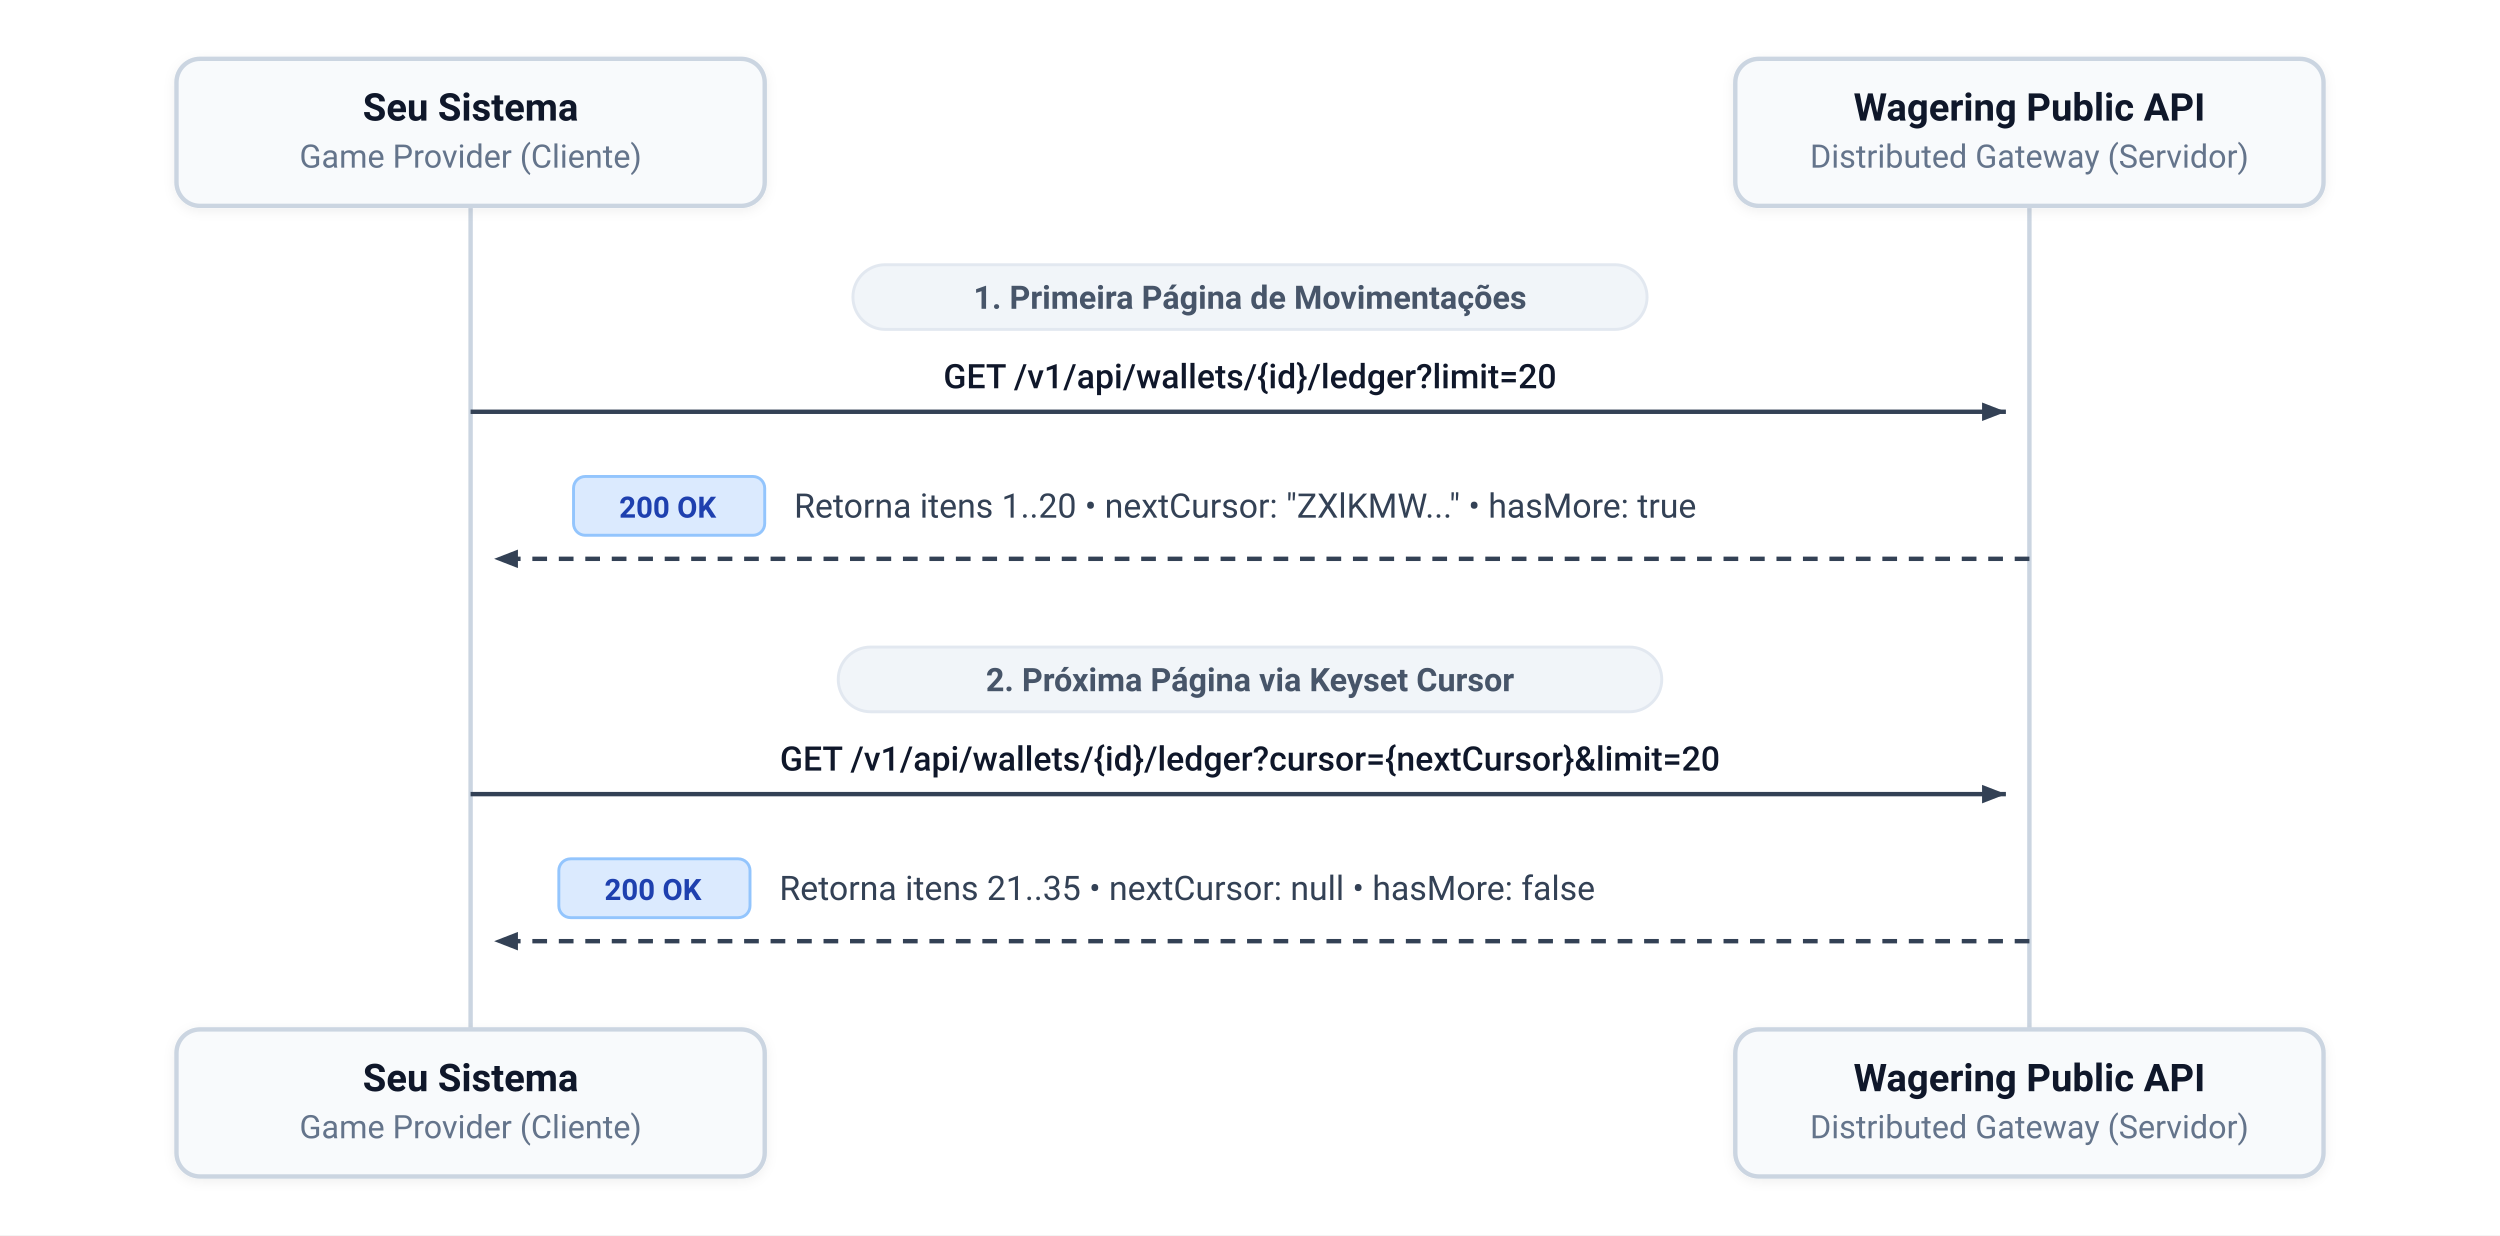
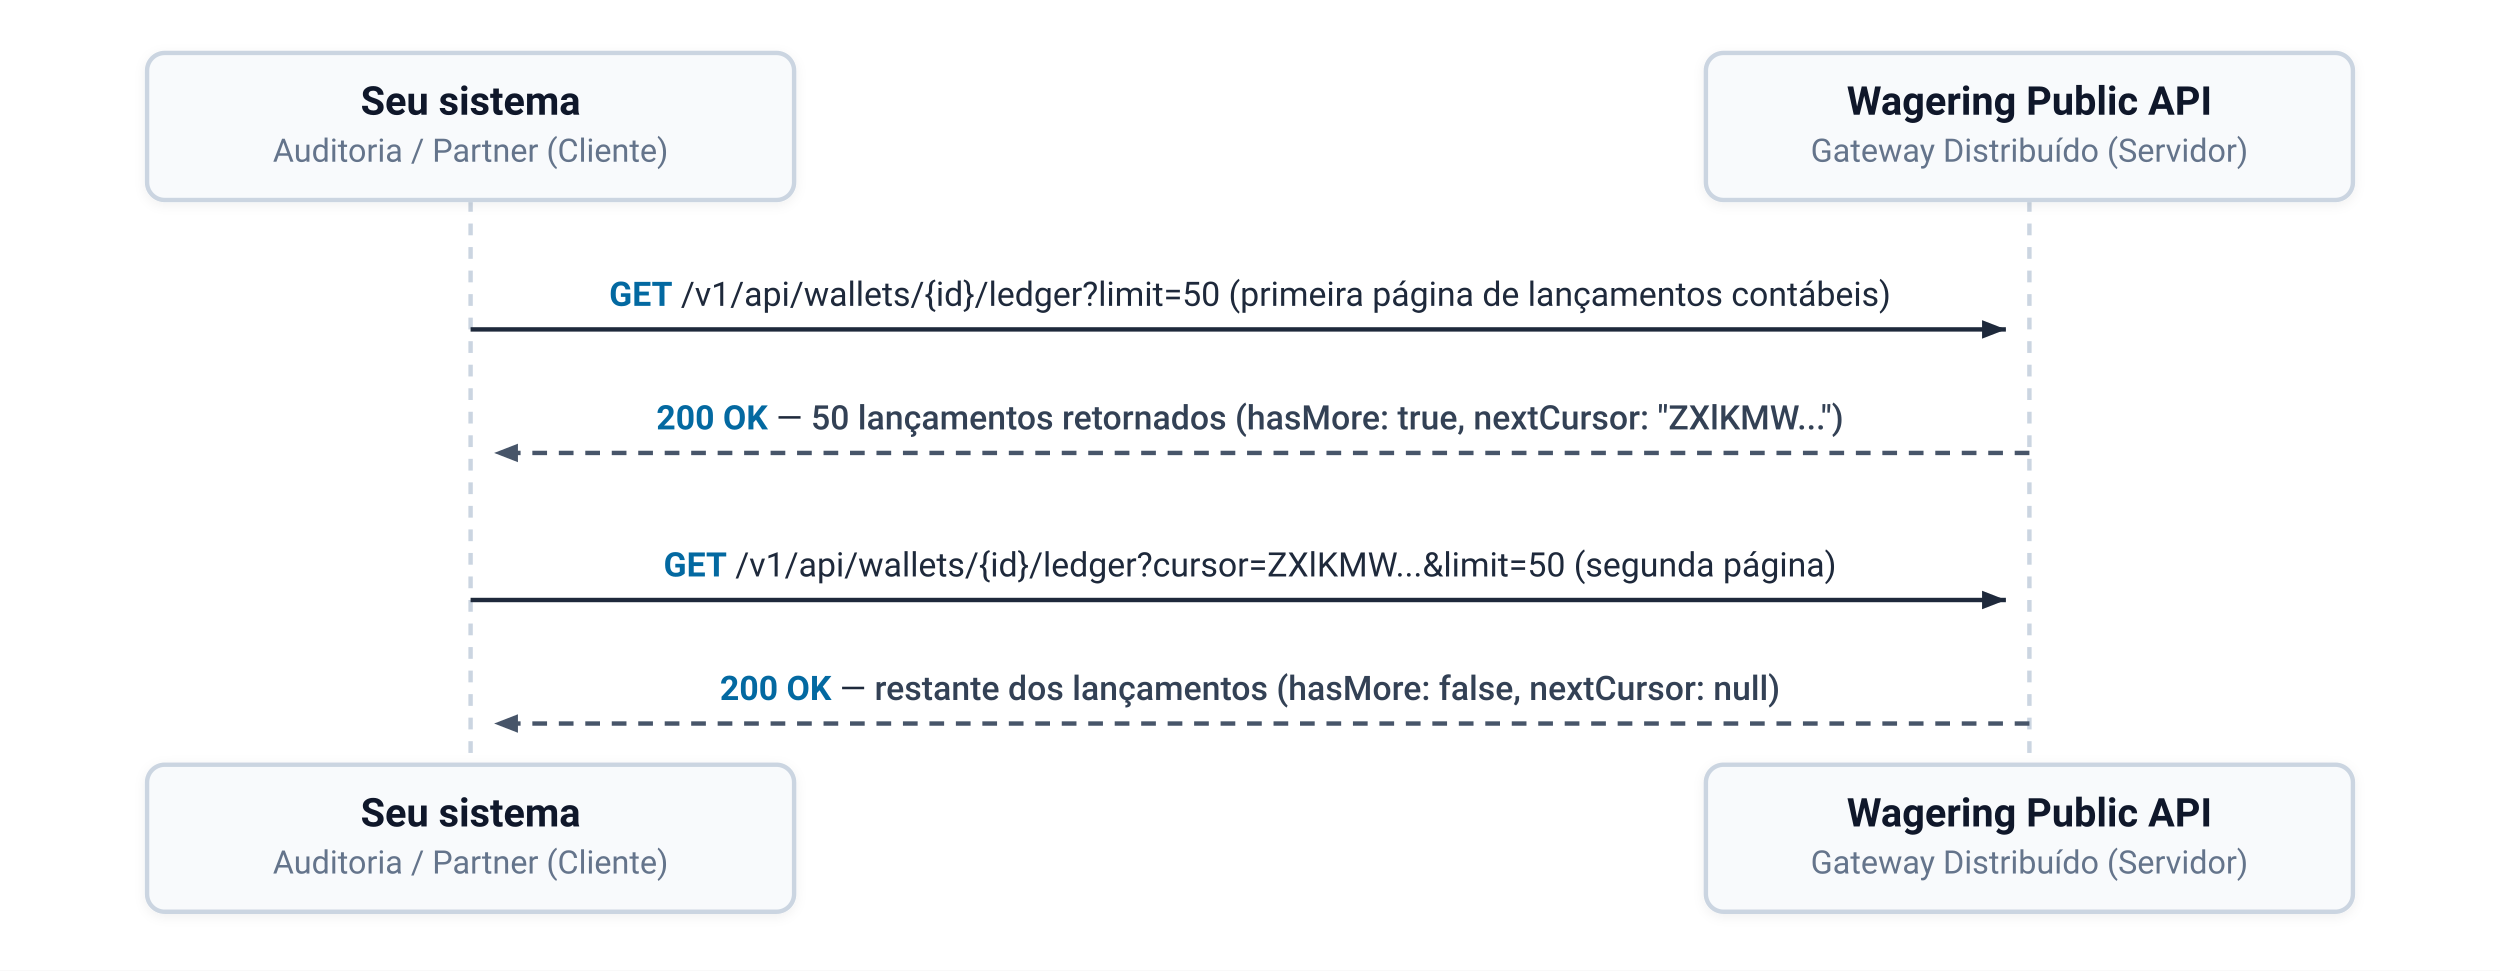
- <svg xmlns="http://www.w3.org/2000/svg" viewBox="0 0 850 420" width="100%" height="100%">
+ <svg xmlns="http://www.w3.org/2000/svg" viewBox="0 0 850 330" width="100%" height="100%">
  <defs>
    <marker id="wf-req-arrow" viewBox="0 0 10 10" refX="9" refY="5" markerWidth="6" markerHeight="6" orient="auto-start-reverse">
-       <path d="M 0 1.5 L 9 5 L 0 8.5 z" fill="#334155" />
+       <path d="M 0 1.5 L 9 5 L 0 8.5 z" fill="#1E293B" />
    </marker>
    <marker id="wf-resp-arrow" viewBox="0 0 10 10" refX="9" refY="5" markerWidth="6" markerHeight="6" orient="auto-start-reverse">
-       <path d="M 0 1.5 L 9 5 L 0 8.5 z" fill="#334155" />
+       <path d="M 0 1.5 L 9 5 L 0 8.5 z" fill="#475569" />
    </marker>
-     <filter id="card-shadow" x="-4%" y="-8%" width="108%" height="124%" filterUnits="userSpaceOnUse">
-       <feDropShadow dx="0" dy="1" stdDeviation="2" flood-color="#0f172a" flood-opacity="0.06" />
+     <filter id="actor-shadow" x="-5%" y="-10%" width="110%" height="125%" filterUnits="userSpaceOnUse">
+       <feDropShadow dx="0" dy="1" stdDeviation="2" flood-color="#0F172A" flood-opacity="0.06" />
    </filter>
  </defs>
  <style>
-     .actor-card { fill: #f8fafc; stroke: #cbd5e1; stroke-width: 1.5; rx: 8; ry: 8; filter: url(#card-shadow); }
-     .actor-title { font-family: -apple-system, BlinkMacSystemFont, "Segoe UI", Roboto, Helvetica, Arial, sans-serif; font-size: 13px; font-weight: 600; fill: #0f172a; text-anchor: middle; }
-     .actor-sub { font-family: -apple-system, BlinkMacSystemFont, "Segoe UI", Roboto, Helvetica, Arial, sans-serif; font-size: 11px; font-weight: 400; fill: #64748b; text-anchor: middle; }
-     .lifeline { stroke: #cbd5e1; stroke-width: 1.5; }
+     .actor-box { fill: #F8FAFC; stroke: #CBD5E1; stroke-width: 1.5; rx: 6; ry: 6; filter: url(#actor-shadow); }
+     .actor-title { font-family: -apple-system, BlinkMacSystemFont, "Segoe UI", Roboto, "Helvetica Neue", Arial, sans-serif; font-size: 13.5px; font-weight: 600; fill: #0F172A; text-anchor: middle; }
+     .actor-sub { font-family: -apple-system, BlinkMacSystemFont, "Segoe UI", Roboto, "Helvetica Neue", Arial, sans-serif; font-size: 11px; font-weight: 400; fill: #64748B; text-anchor: middle; }
+     .lifeline { stroke: #CBD5E1; stroke-width: 1.5; stroke-dasharray: 4 4; }
    
-     .divider-pill { fill: #f1f5f9; stroke: #e2e8f0; stroke-width: 1; rx: 11; ry: 11; }
-     .divider-text { font-family: -apple-system, BlinkMacSystemFont, "Segoe UI", Roboto, Helvetica, Arial, sans-serif; font-size: 11px; font-weight: 600; fill: #475569; text-anchor: middle; }
+     .req-line { stroke: #1E293B; stroke-width: 1.5; }
+     .resp-line { stroke: #475569; stroke-width: 1.5; stroke-dasharray: 5 4; }
    
-     .req-line { stroke: #334155; stroke-width: 1.5; }
-     .resp-line { stroke: #334155; stroke-width: 1.5; stroke-dasharray: 5 4; }
-     
-     .req-text { font-family: -apple-system, BlinkMacSystemFont, "Segoe UI", Roboto, Helvetica, Arial, sans-serif; font-size: 11.5px; font-weight: 500; fill: #0f172a; text-anchor: middle; }
-     .resp-text { font-family: -apple-system, BlinkMacSystemFont, "Segoe UI", Roboto, Helvetica, Arial, sans-serif; font-size: 11.5px; font-weight: 400; fill: #334155; }
-     
-     .badge-200 { fill: #dbeafe; stroke: #93c5fd; stroke-width: 1; rx: 4; ry: 4; }
-     .badge-200-txt { font-family: -apple-system, BlinkMacSystemFont, "Segoe UI", Roboto, Helvetica, Arial, sans-serif; font-size: 10px; font-weight: 700; fill: #1e40af; text-anchor: middle; }
+     .msg-text { font-family: -apple-system, BlinkMacSystemFont, "Segoe UI", Roboto, "Helvetica Neue", Arial, sans-serif; font-size: 11.5px; fill: #1E293B; text-anchor: middle; }
+     .verb-get { font-weight: 700; fill: #0369A1; }
+     .status-200 { font-weight: 700; fill: #0369A1; }
+     .status-text { font-weight: 500; fill: #334155; }
  </style>
-   <rect width="850" height="420" fill="#ffffff" />
-   <line x1="160" y1="70" x2="160" y2="350" class="lifeline" />
-   <line x1="690" y1="70" x2="690" y2="350" class="lifeline" />
+   <rect width="850" height="330" fill="#FFFFFF" />
+   <line x1="160" y1="68" x2="160" y2="260" class="lifeline" />
+   <line x1="690" y1="68" x2="690" y2="260" class="lifeline" />
  <g>
-     <rect x="60" y="20" width="200" height="50" class="actor-card" />
-     <text x="160" y="41" class="actor-title">Seu Sistema</text>
-     <text x="160" y="57" class="actor-sub">Game Provider (Cliente)</text>
-     <rect x="590" y="20" width="200" height="50" class="actor-card" />
-     <text x="690" y="41" class="actor-title">Wagering Public API</text>
-     <text x="690" y="57" class="actor-sub">Distributed Gateway (Servidor)</text>
+     <rect x="50" y="18" width="220" height="50" class="actor-box" />
+     <text x="160" y="39" class="actor-title">Seu sistema</text>
+     <text x="160" y="55" class="actor-sub">Auditoria / Partner (Cliente)</text>
+     <rect x="580" y="18" width="220" height="50" class="actor-box" />
+     <text x="690" y="39" class="actor-title">Wagering Public API</text>
+     <text x="690" y="55" class="actor-sub">Gateway Distribuído (Servidor)</text>
  </g>
-   <rect x="290" y="90" width="270" height="22" class="divider-pill" />
-   <text x="425" y="105" class="divider-text">1. Primeira Página de Movimentações</text>
-   <text x="425" y="132" class="req-text">GET /v1/api/wallets/{id}/ledger?limit=20</text>
-   <line x1="160" y1="140" x2="682" y2="140" class="req-line" marker-end="url(#wf-req-arrow)" />
-   <g transform="translate(195, 162)">
-     <rect x="0" y="0" width="65" height="20" class="badge-200" />
-     <text x="32" y="14" class="badge-200-txt">200 OK</text>
-     <text x="75" y="14" class="resp-text">Retorna itens 1..20 • nextCursor: "ZXlKMW..." • hasMore: true</text>
-   </g>
-   <line x1="690" y1="190" x2="168" y2="190" class="resp-line" marker-end="url(#wf-resp-arrow)" />
-   <rect x="285" y="220" width="280" height="22" class="divider-pill" />
-   <text x="425" y="235" class="divider-text">2. Próxima Página via Keyset Cursor</text>
-   <text x="425" y="262" class="req-text">GET /v1/api/wallets/{id}/ledger?cursor={nextCursor}&amp;limit=20</text>
-   <line x1="160" y1="270" x2="682" y2="270" class="req-line" marker-end="url(#wf-req-arrow)" />
-   <g transform="translate(190, 292)">
-     <rect x="0" y="0" width="65" height="20" class="badge-200" />
-     <text x="32" y="14" class="badge-200-txt">200 OK</text>
-     <text x="75" y="14" class="resp-text">Retorna itens 21..35 • nextCursor: null • hasMore: false</text>
-   </g>
-   <line x1="690" y1="320" x2="168" y2="320" class="resp-line" marker-end="url(#wf-resp-arrow)" />
+   <text x="425" y="104" class="msg-text">
+     <tspan class="verb-get">GET</tspan> /v1/api/wallets/{id}/ledger?limit=50 (primeira página de lançamentos contábeis)
+   </text>
+   <line x1="160" y1="112" x2="682" y2="112" class="req-line" marker-end="url(#wf-req-arrow)" />
+   <text x="425" y="146" class="msg-text">
+     <tspan class="status-200">200 OK</tspan> — <tspan class="status-text">50 lançamentos retornados (hasMore: true, nextCursor: "ZXlKMW...")</tspan>
+   </text>
+   <line x1="690" y1="154" x2="168" y2="154" class="resp-line" marker-end="url(#wf-resp-arrow)" />
+   <text x="425" y="196" class="msg-text">
+     <tspan class="verb-get">GET</tspan> /v1/api/wallets/{id}/ledger?cursor=ZXlKMW...&amp;limit=50 (segunda página)
+   </text>
+   <line x1="160" y1="204" x2="682" y2="204" class="req-line" marker-end="url(#wf-req-arrow)" />
+   <text x="425" y="238" class="msg-text">
+     <tspan class="status-200">200 OK</tspan> — <tspan class="status-text">restante dos lançamentos (hasMore: false, nextCursor: null)</tspan>
+   </text>
+   <line x1="690" y1="246" x2="168" y2="246" class="resp-line" marker-end="url(#wf-resp-arrow)" />
  <g>
-     <rect x="60" y="350" width="200" height="50" class="actor-card" />
-     <text x="160" y="371" class="actor-title">Seu Sistema</text>
-     <text x="160" y="387" class="actor-sub">Game Provider (Cliente)</text>
-     <rect x="590" y="350" width="200" height="50" class="actor-card" />
-     <text x="690" y="371" class="actor-title">Wagering Public API</text>
-     <text x="690" y="387" class="actor-sub">Distributed Gateway (Servidor)</text>
+     <rect x="50" y="260" width="220" height="50" class="actor-box" />
+     <text x="160" y="281" class="actor-title">Seu sistema</text>
+     <text x="160" y="297" class="actor-sub">Auditoria / Partner (Cliente)</text>
+     <rect x="580" y="260" width="220" height="50" class="actor-box" />
+     <text x="690" y="281" class="actor-title">Wagering Public API</text>
+     <text x="690" y="297" class="actor-sub">Gateway Distribuído (Servidor)</text>
  </g>
</svg>
